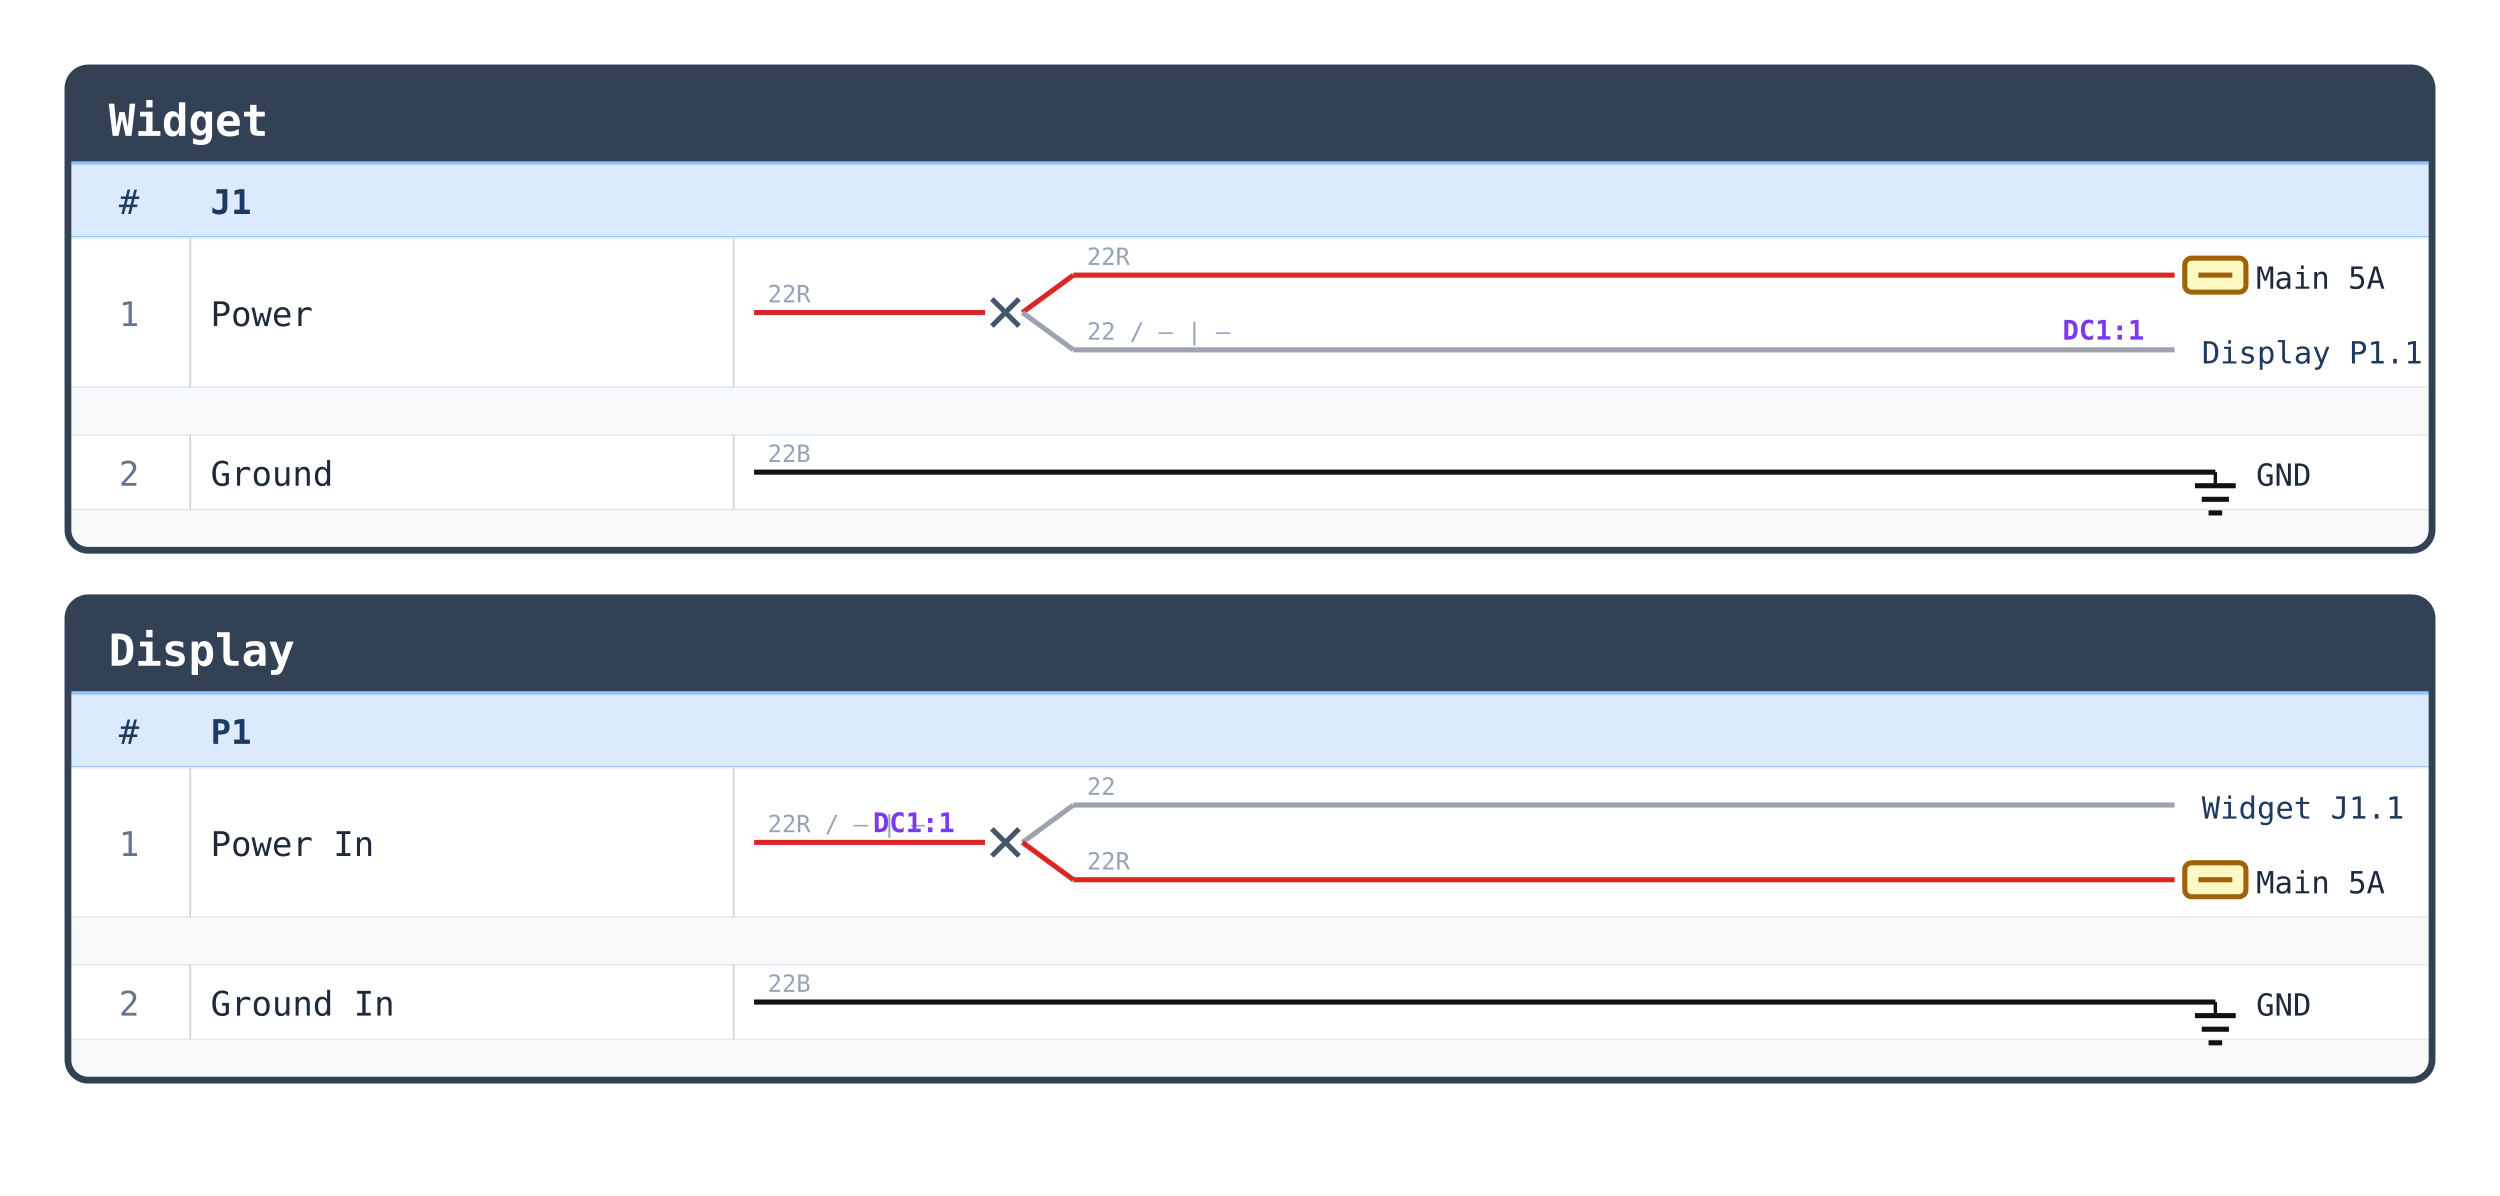
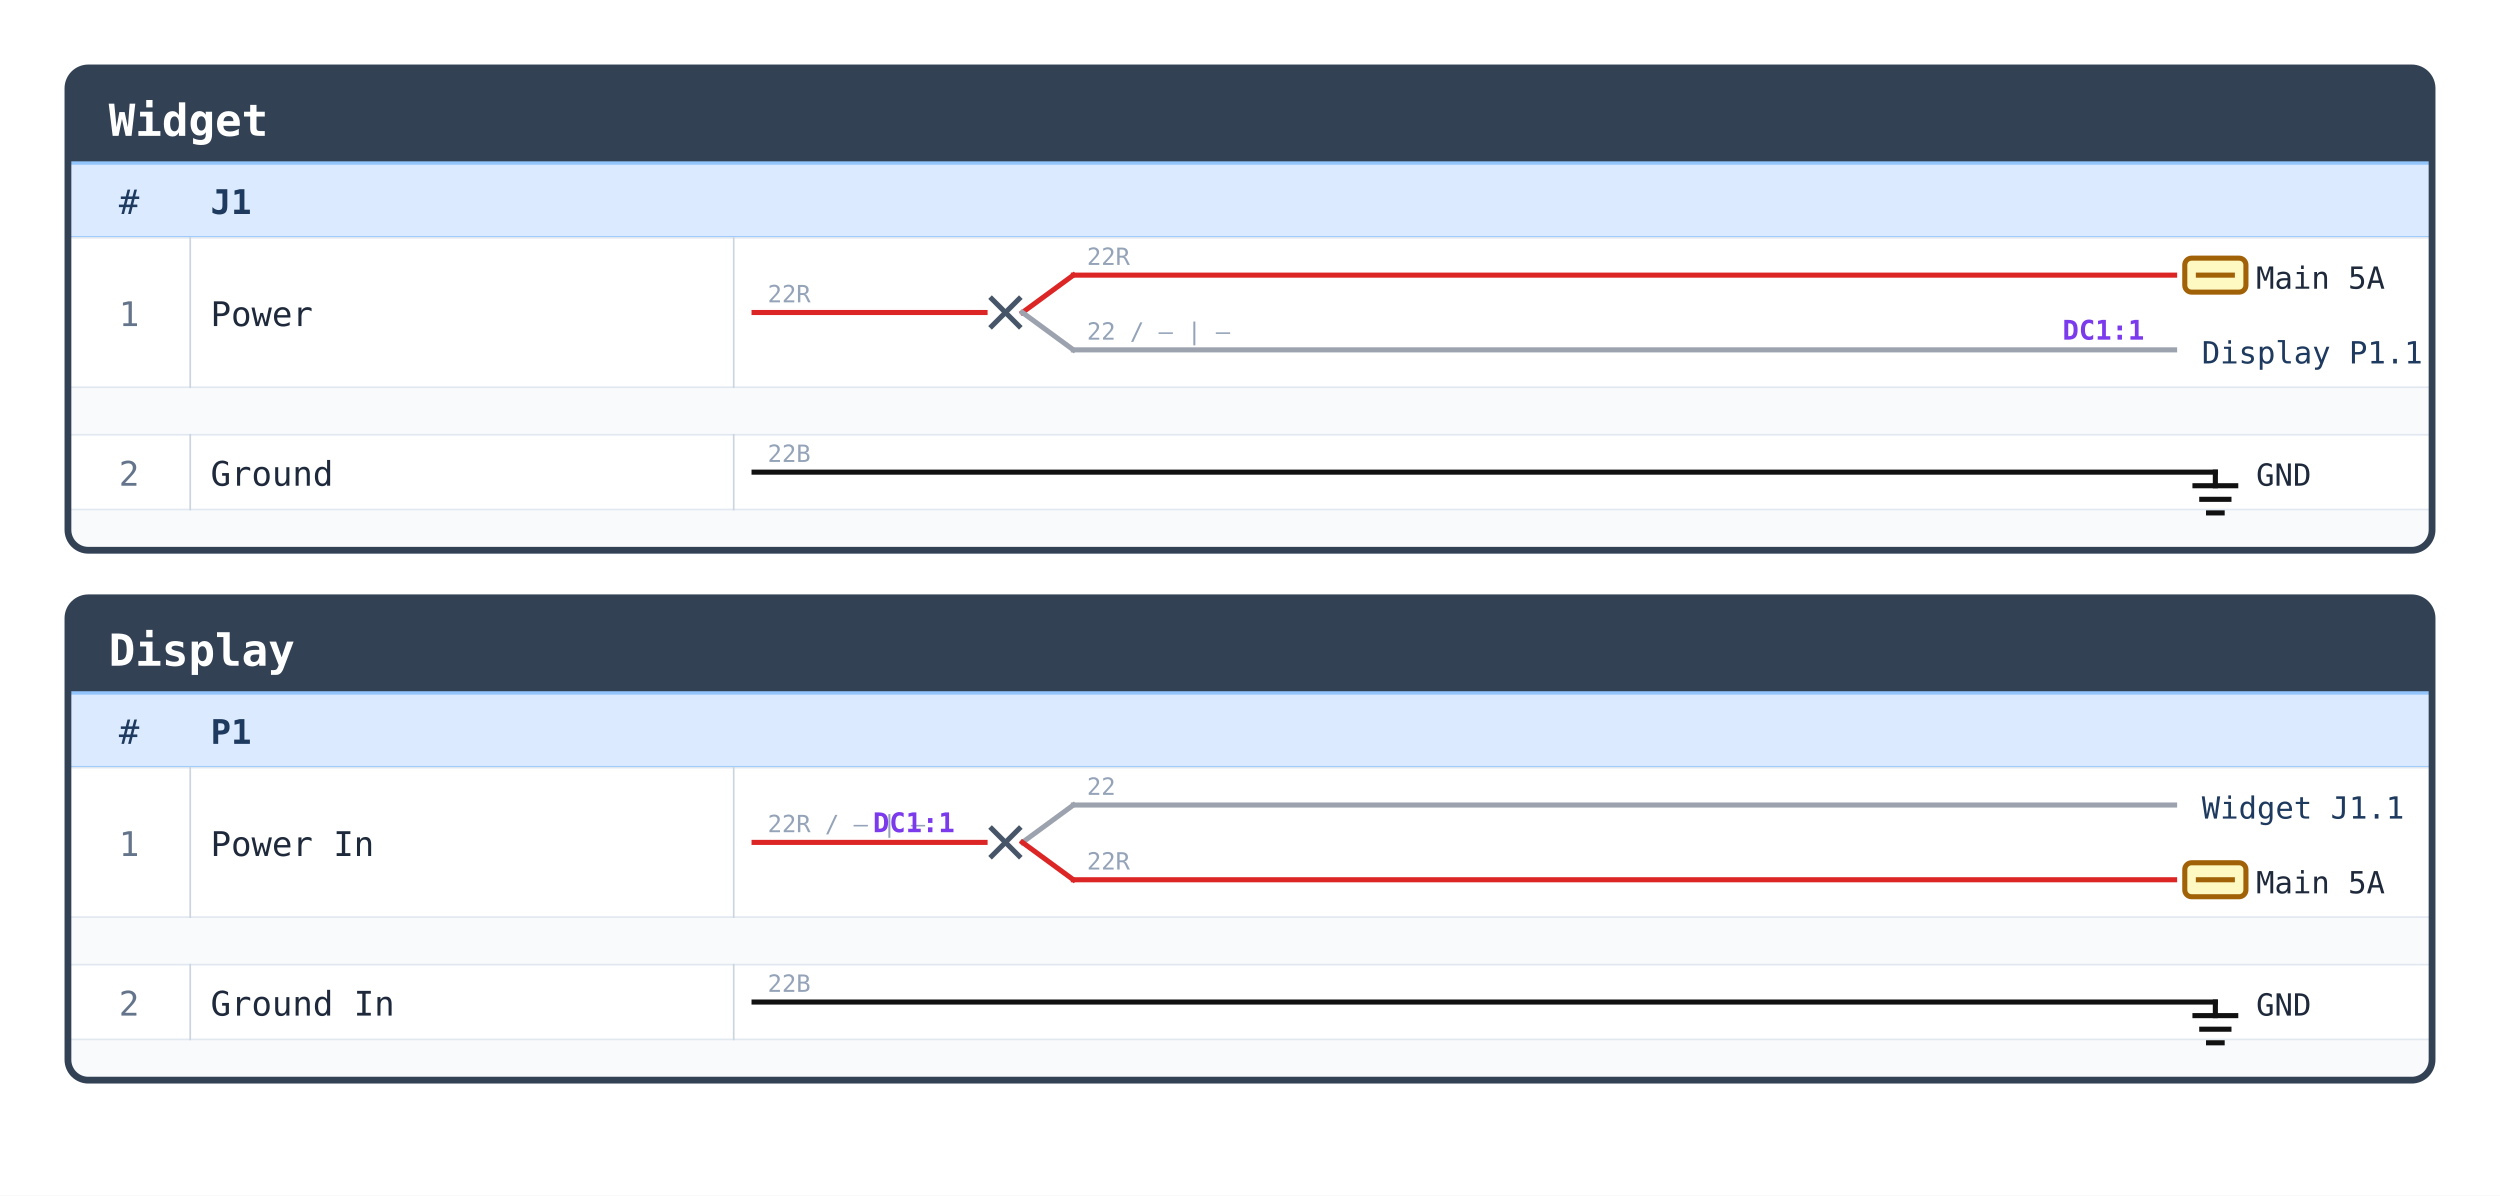
<svg xmlns="http://www.w3.org/2000/svg" width="736" height="352" viewBox="0 0 736 352">
  <defs>
</defs>
-   <style>a.pin-link { cursor: pointer; } a.pin-link:hover rect { fill: #bfdbfe; fill-opacity: 0.45; } [id^='pr-'] { scroll-margin-top: 56px; }</style>
+   <style>a.pin-link { cursor: pointer; } a.pin-link:hover rect { fill: #bfdbfe; fill-opacity: 0.45; } [id^='pr-'] { scroll-margin-top: 56px; } path { stroke-linecap: square; }</style>
  <rect x="0" y="0" width="736" height="352" fill="white" />
  <rect x="20" y="20" width="696" height="142" rx="6" fill="#f8fafc" stroke="none" />
  <g id="sh-comp-20">
    <rect x="20" y="20" width="696" height="28" rx="6" fill="#334155" />
    <rect x="20" y="42" width="696" height="6" fill="#334155" />
    <text x="32" y="40" font-size="13" fill="white" font-weight="bold" font-family="ui-monospace, monospace">Widget</text>
  </g>
  <g id="sh-conn-48">
    <rect x="20" y="48" width="696" height="22" fill="#dbeafe" stroke="#93c5fd" stroke-width="1" />
    <text x="38.0" y="63" font-size="10" text-anchor="middle" fill="#1e3a5f" font-family="ui-monospace, monospace">#</text>
    <text x="62" y="63" font-size="10" fill="#1e3a5f" font-weight="bold" font-family="ui-monospace, monospace">J1</text>
  </g>
  <rect x="20" y="70" width="696" height="44" fill="#ffffff" stroke="#e2e8f0" stroke-width="0.5" id="pr-Widget-J1-1" />
  <path d="M56,70 L56,114" stroke="#cbd5e1" stroke-width="0.5" />
  <path d="M216,70 L216,114" stroke="#cbd5e1" stroke-width="0.5" />
  <text x="38.0" y="96.0" font-size="10" text-anchor="middle" fill="#64748b" font-family="ui-monospace, monospace">1</text>
  <text x="62" y="96.0" font-size="10" fill="#1e293b" font-family="ui-monospace, monospace">Power</text>
  <path d="M222,92.0 L290,92.0" stroke="#dc2626" stroke-width="1.5" />
  <text x="226" y="89.0" font-size="7" fill="#94a3b8" font-family="ui-monospace, monospace">22R</text>
  <path d="M292,88.0 L300,96.0" stroke="#475569" stroke-width="1.5" />
  <path d="M300,88.0 L292,96.0" stroke="#475569" stroke-width="1.5" />
  <path d="M301,92.0 L316,81.0" stroke="#dc2626" stroke-width="1.5" />
  <path d="M316,81.0 L640.2,81.0" stroke="#dc2626" stroke-width="1.5" />
  <text x="320" y="78.0" font-size="7" fill="#94a3b8" font-family="ui-monospace, monospace">22R</text>
  <rect x="643.2" y="76.0" width="18" height="10" rx="2" fill="#fef9c3" stroke="#a16207" stroke-width="1.5" />
  <path d="M647.2,81.0 L657.2,81.0" stroke="#a16207" stroke-width="1.5" />
  <text x="664.2" y="85.0" font-size="9" fill="#1e293b" font-family="ui-monospace, monospace">Main 5A</text>
  <path d="M301,92.0 L316,103.0" stroke="#9ca3af" stroke-width="1.5" />
  <path d="M316,103.0 L640.2,103.0" stroke="#9ca3af" stroke-width="1.5" />
  <text x="320" y="100.0" font-size="7" fill="#94a3b8" font-family="ui-monospace, monospace">22 / — | —</text>
  <text x="607.2" y="100.0" font-size="8" fill="#7c3aed" font-weight="bold" font-family="ui-monospace, monospace">DC1:1</text>
  <text x="648.2" y="107.0" font-size="9" fill="#1e3a5f" font-family="ui-monospace, monospace">Display P1.1</text>
  <rect x="20" y="128" width="696" height="22" fill="#ffffff" stroke="#e2e8f0" stroke-width="0.5" id="pr-Widget-J1-2" />
  <path d="M56,128 L56,150" stroke="#cbd5e1" stroke-width="0.5" />
  <path d="M216,128 L216,150" stroke="#cbd5e1" stroke-width="0.5" />
  <text x="38.0" y="143.0" font-size="10" text-anchor="middle" fill="#64748b" font-family="ui-monospace, monospace">2</text>
  <text x="62" y="143.0" font-size="10" fill="#1e293b" font-family="ui-monospace, monospace">Ground</text>
  <path d="M222,139.0 L652.2,139.0" stroke="#111111" stroke-width="1.5" />
  <text x="226" y="136.0" font-size="7" fill="#94a3b8" font-family="ui-monospace, monospace">22B</text>
-   <path d="M652.2,139.0 L652.2,143.0" stroke="#111111" stroke-width="1" />
+   <path d="M652.2,139.0 L652.2,143.0" stroke="#111111" stroke-width="1.5" />
  <path d="M646.2,143.0 L658.2,143.0" stroke="#111111" stroke-width="1.5" />
  <path d="M648.2,147.0 L656.2,147.0" stroke="#111111" stroke-width="1.5" />
  <path d="M650.2,151.0 L654.2,151.0" stroke="#111111" stroke-width="1.5" />
  <text x="664.2" y="143.0" font-size="9" fill="#1e293b" font-family="ui-monospace, monospace">GND</text>
  <rect x="20" y="20" width="696" height="142" rx="6" fill="none" stroke="#334155" stroke-width="2" />
  <rect x="20" y="176" width="696" height="142" rx="6" fill="#f8fafc" stroke="none" />
  <g id="sh-comp-176">
    <rect x="20" y="176" width="696" height="28" rx="6" fill="#334155" />
    <rect x="20" y="198" width="696" height="6" fill="#334155" />
    <text x="32" y="196" font-size="13" fill="white" font-weight="bold" font-family="ui-monospace, monospace">Display</text>
  </g>
  <g id="sh-conn-204">
    <rect x="20" y="204" width="696" height="22" fill="#dbeafe" stroke="#93c5fd" stroke-width="1" />
    <text x="38.0" y="219" font-size="10" text-anchor="middle" fill="#1e3a5f" font-family="ui-monospace, monospace">#</text>
    <text x="62" y="219" font-size="10" fill="#1e3a5f" font-weight="bold" font-family="ui-monospace, monospace">P1</text>
  </g>
  <rect x="20" y="226" width="696" height="44" fill="#ffffff" stroke="#e2e8f0" stroke-width="0.5" id="pr-Display-P1-1" />
  <path d="M56,226 L56,270" stroke="#cbd5e1" stroke-width="0.5" />
  <path d="M216,226 L216,270" stroke="#cbd5e1" stroke-width="0.5" />
  <text x="38.0" y="252.0" font-size="10" text-anchor="middle" fill="#64748b" font-family="ui-monospace, monospace">1</text>
  <text x="62" y="252.0" font-size="10" fill="#1e293b" font-family="ui-monospace, monospace">Power In</text>
  <path d="M222,248.0 L290,248.0" stroke="#dc2626" stroke-width="1.5" />
  <text x="226" y="245.0" font-size="7" fill="#94a3b8" font-family="ui-monospace, monospace">22R / — | —</text>
  <text x="257.0" y="245.0" font-size="8" fill="#7c3aed" font-weight="bold" font-family="ui-monospace, monospace">DC1:1</text>
  <path d="M292,244.0 L300,252.0" stroke="#475569" stroke-width="1.5" />
  <path d="M300,244.0 L292,252.0" stroke="#475569" stroke-width="1.5" />
  <path d="M301,248.0 L316,237.0" stroke="#9ca3af" stroke-width="1.5" />
  <path d="M316,237.0 L640.2,237.0" stroke="#9ca3af" stroke-width="1.5" />
  <text x="320" y="234.0" font-size="7" fill="#94a3b8" font-family="ui-monospace, monospace">22</text>
  <text x="648.2" y="241.0" font-size="9" fill="#1e3a5f" font-family="ui-monospace, monospace">Widget J1.1</text>
  <path d="M301,248.0 L316,259.0" stroke="#dc2626" stroke-width="1.5" />
  <path d="M316,259.0 L640.2,259.0" stroke="#dc2626" stroke-width="1.5" />
  <text x="320" y="256.0" font-size="7" fill="#94a3b8" font-family="ui-monospace, monospace">22R</text>
  <rect x="643.2" y="254.0" width="18" height="10" rx="2" fill="#fef9c3" stroke="#a16207" stroke-width="1.5" />
  <path d="M647.2,259.0 L657.2,259.0" stroke="#a16207" stroke-width="1.5" />
  <text x="664.2" y="263.0" font-size="9" fill="#1e293b" font-family="ui-monospace, monospace">Main 5A</text>
  <rect x="20" y="284" width="696" height="22" fill="#ffffff" stroke="#e2e8f0" stroke-width="0.5" id="pr-Display-P1-2" />
  <path d="M56,284 L56,306" stroke="#cbd5e1" stroke-width="0.5" />
  <path d="M216,284 L216,306" stroke="#cbd5e1" stroke-width="0.5" />
  <text x="38.0" y="299.0" font-size="10" text-anchor="middle" fill="#64748b" font-family="ui-monospace, monospace">2</text>
  <text x="62" y="299.0" font-size="10" fill="#1e293b" font-family="ui-monospace, monospace">Ground In</text>
  <path d="M222,295.0 L652.2,295.0" stroke="#111111" stroke-width="1.5" />
  <text x="226" y="292.0" font-size="7" fill="#94a3b8" font-family="ui-monospace, monospace">22B</text>
-   <path d="M652.2,295.0 L652.2,299.0" stroke="#111111" stroke-width="1" />
+   <path d="M652.2,295.0 L652.2,299.0" stroke="#111111" stroke-width="1.5" />
  <path d="M646.2,299.0 L658.2,299.0" stroke="#111111" stroke-width="1.5" />
  <path d="M648.2,303.0 L656.2,303.0" stroke="#111111" stroke-width="1.5" />
  <path d="M650.2,307.0 L654.2,307.0" stroke="#111111" stroke-width="1.5" />
  <text x="664.2" y="299.0" font-size="9" fill="#1e293b" font-family="ui-monospace, monospace">GND</text>
  <rect x="20" y="176" width="696" height="142" rx="6" fill="none" stroke="#334155" stroke-width="2" />
</svg>
